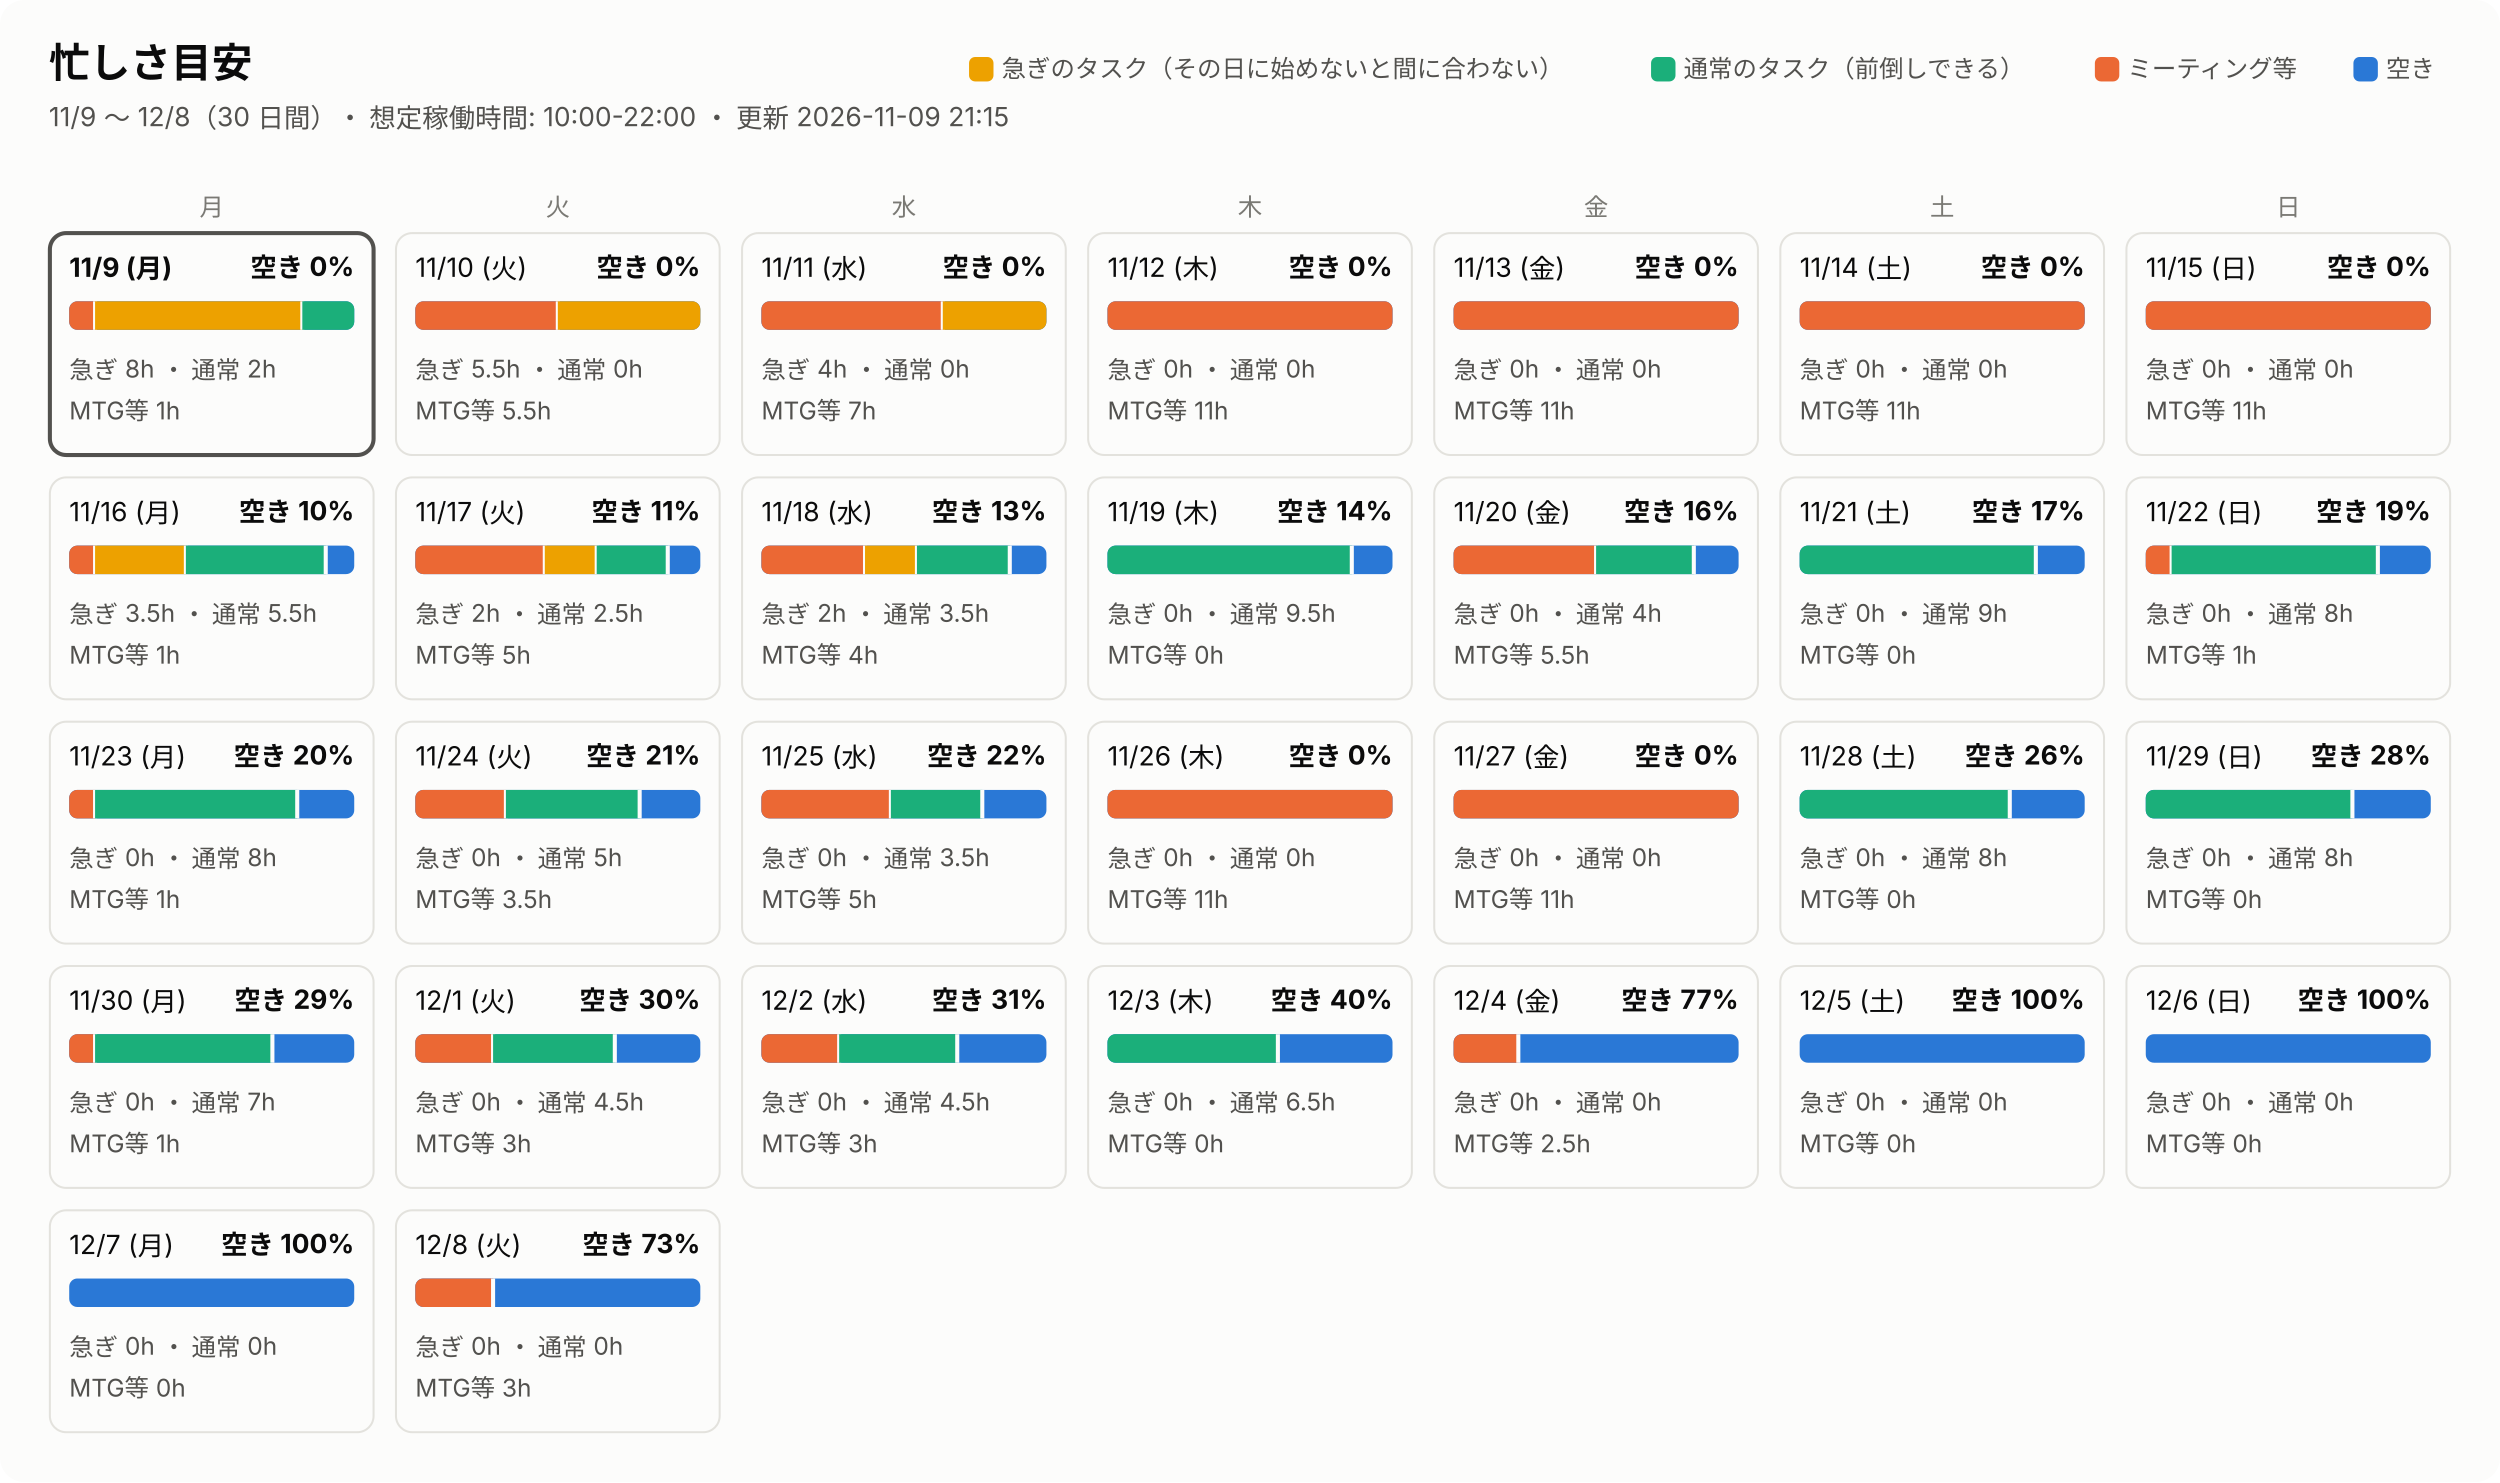
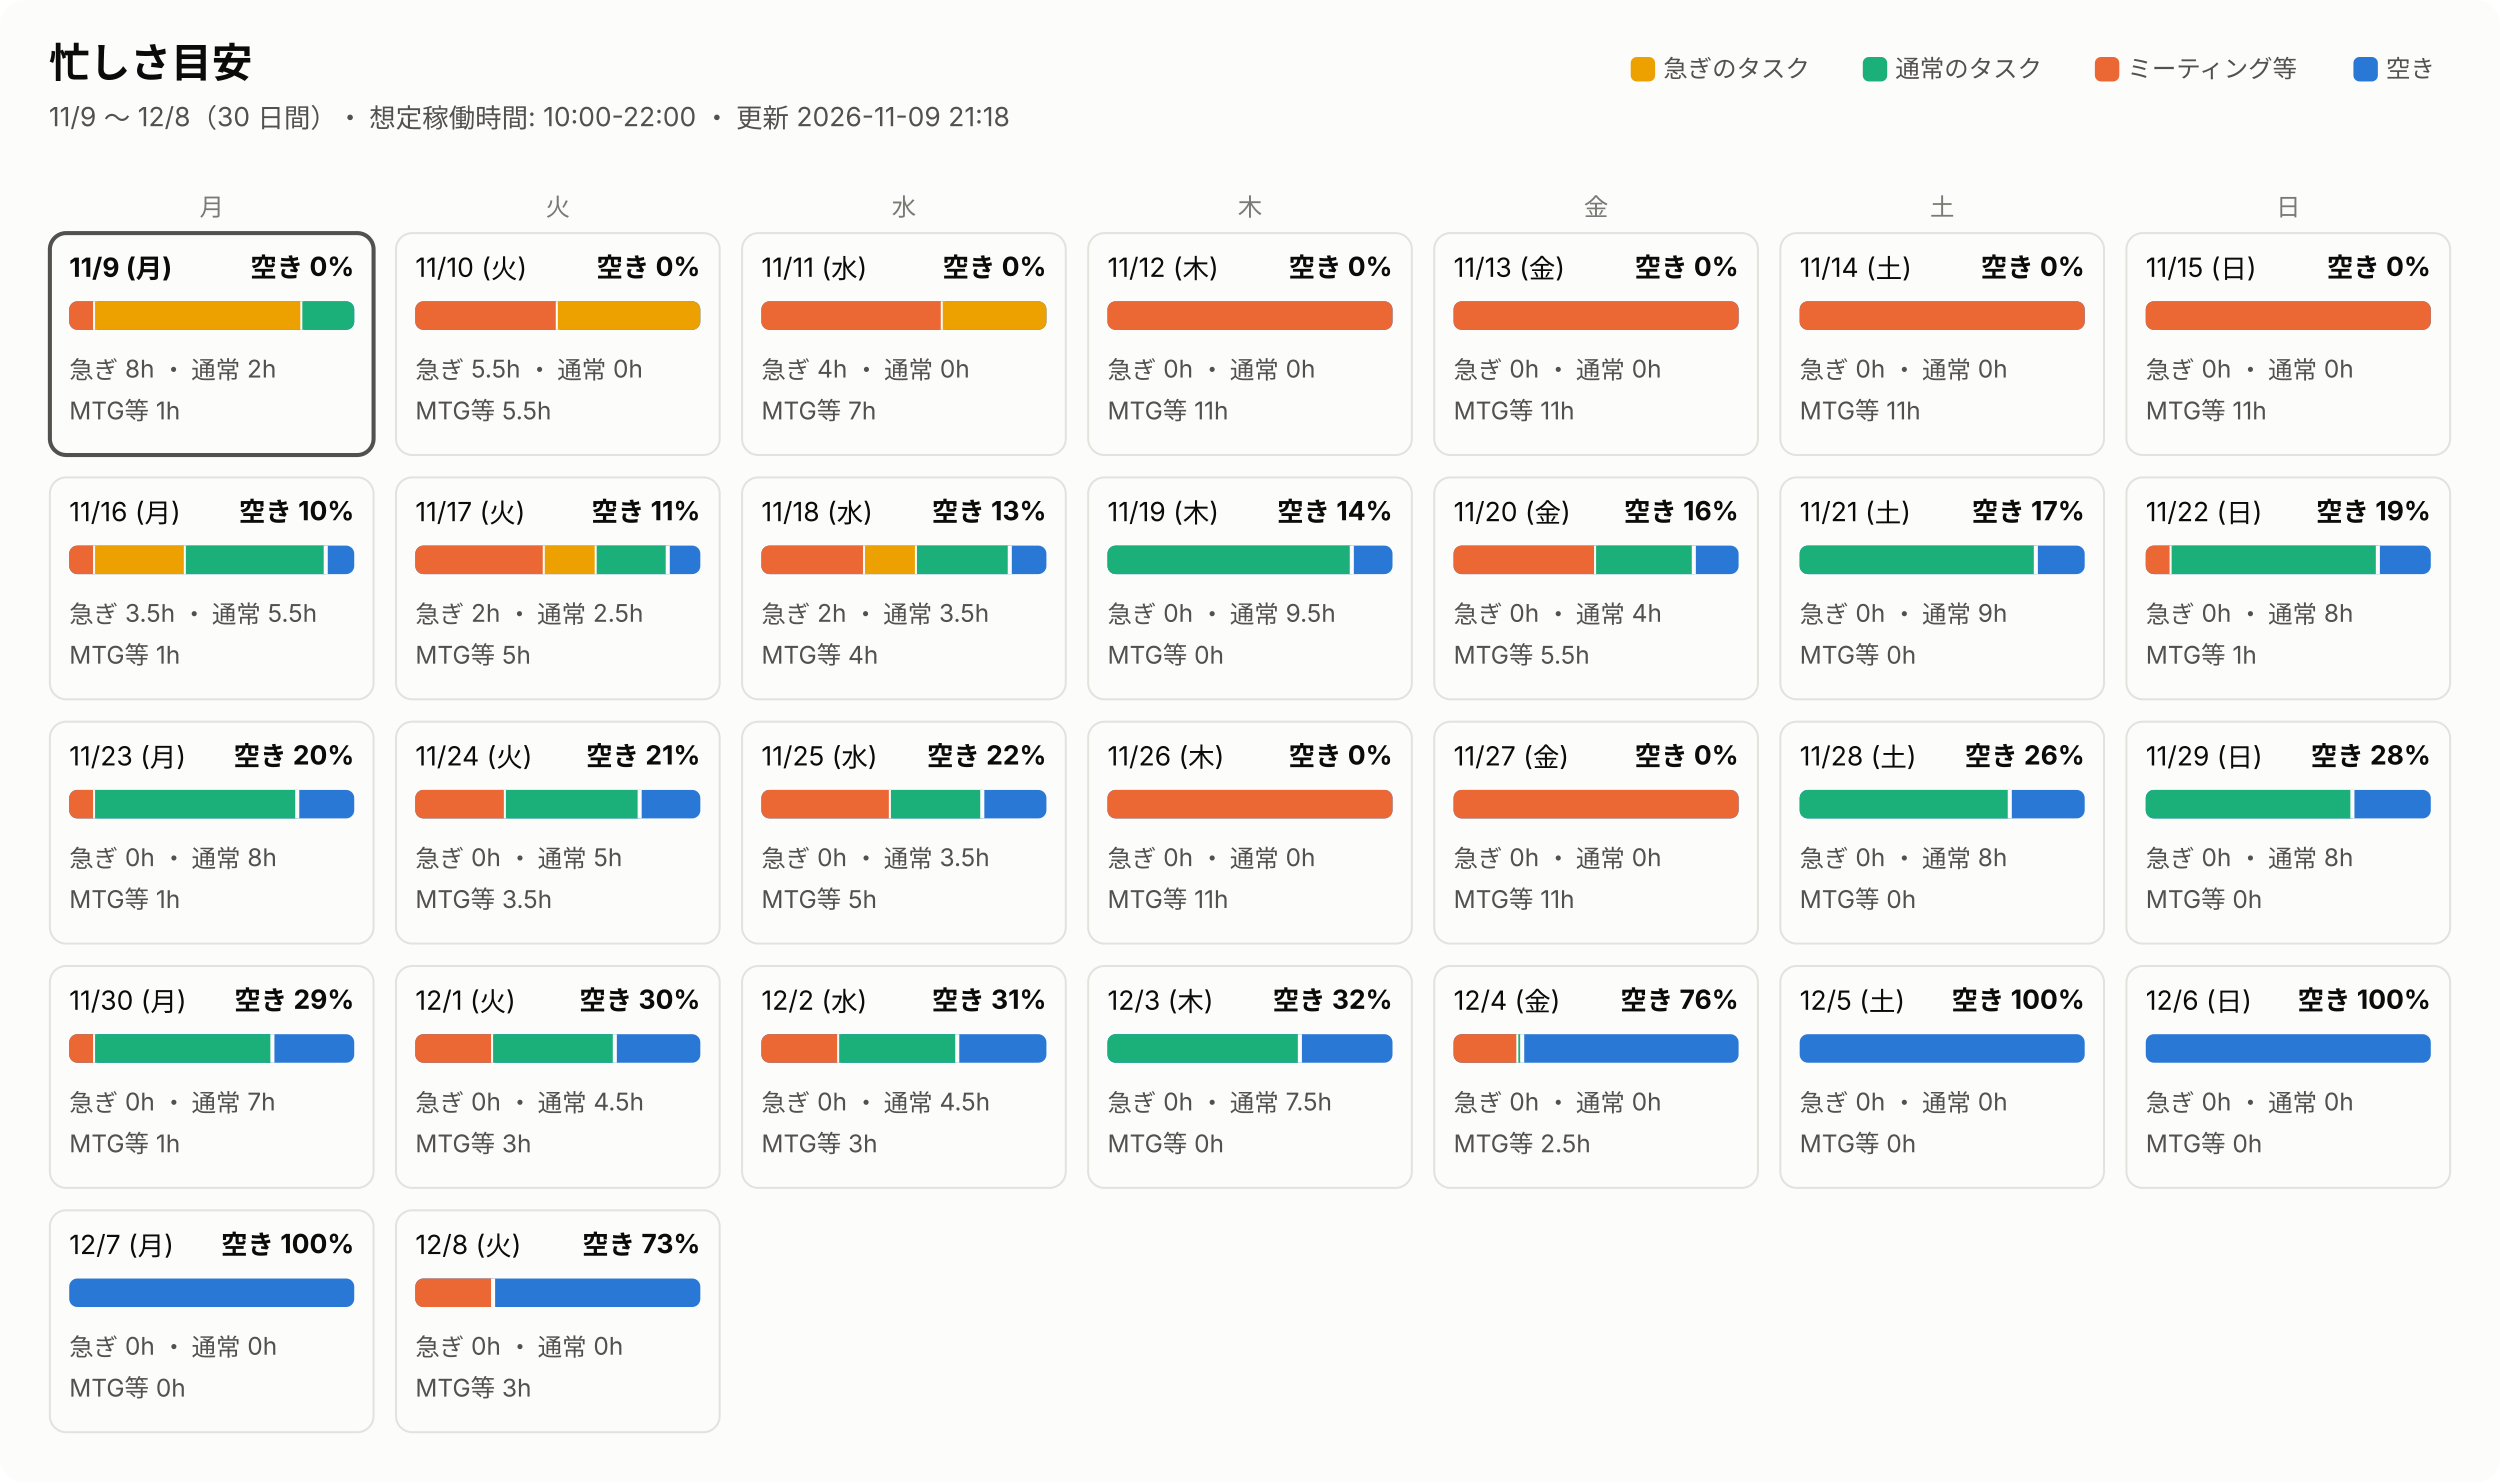
<svg xmlns="http://www.w3.org/2000/svg" viewBox="0 0 1228 728" width="1228" height="728" role="img" aria-label="忙しさ目安" class="viz">
  <style>
    .viz { color-scheme: light dark; }
    .surface { fill: #fcfcfb; }
    .text-1 { fill: #0b0b0b; }
    .text-2 { fill: #52514e; }
    .text-3 { fill: #7a7974; }
    .tasks { fill: #eda100; }
    .flex { fill: #1baf7a; }
    .meetings { fill: #eb6834; }
    .free { fill: #2a78d6; }
    .cell { fill: none; stroke: #e3e2dd; }
    .cell-today { fill: none; stroke: #52514e; }
    .gap { stroke: #fcfcfb; }
    .capmark { stroke: #0b0b0b; }
    .overflow { fill: #d03b3b; }
    text { font-family: -apple-system, BlinkMacSystemFont, "Segoe UI", "Hiragino Sans",
           "Noto Sans JP", "Yu Gothic UI", Meiryo, sans-serif; }
    @media (prefers-color-scheme: dark) {
      .surface { fill: #1a1a19; }
      .text-1 { fill: #f0efec; }
      .text-2 { fill: #c3c2b7; }
      .text-3 { fill: #8f8e87; }
      .tasks { fill: #c98500; }
      .flex { fill: #199e70; }
      .meetings { fill: #d95926; }
      .free { fill: #3987e5; }
      .cell { stroke: #333331; }
      .cell-today { stroke: #c3c2b7; }
      .gap { stroke: #1a1a19; }
      .capmark { stroke: #f0efec; }
      .overflow { fill: #e66767; }
    }
</style>
  <rect class="surface" x="0" y="0" width="1228" height="728" rx="12" />
  <text class="text-1" x="24" y="38" font-size="20" font-weight="700">忙しさ目安</text>
-   <text class="text-2" x="24" y="62" font-size="13">11/9 〜 12/8（30 日間）・ 想定稼働時間: 10:00-22:00 ・ 更新 2026-11-09 21:15</text>
-   <rect class="tasks" x="476" y="28" width="12" height="12" rx="3" />
-   <text class="text-2" x="492" y="38" font-size="12">急ぎのタスク（その日に始めないと間に合わない）</text>
-   <rect class="flex" x="811" y="28" width="12" height="12" rx="3" />
-   <text class="text-2" x="827" y="38" font-size="12">通常のタスク（前倒しできる）</text>
+   <text class="text-2" x="24" y="62" font-size="13">11/9 〜 12/8（30 日間）・ 想定稼働時間: 10:00-22:00 ・ 更新 2026-11-09 21:18</text>
+   <rect class="tasks" x="801" y="28" width="12" height="12" rx="3" />
+   <text class="text-2" x="817" y="38" font-size="12">急ぎのタスク</text>
+   <rect class="flex" x="915" y="28" width="12" height="12" rx="3" />
+   <text class="text-2" x="931" y="38" font-size="12">通常のタスク</text>
  <rect class="meetings" x="1029" y="28" width="12" height="12" rx="3" />
  <text class="text-2" x="1045" y="38" font-size="12">ミーティング等</text>
  <rect class="free" x="1156" y="28" width="12" height="12" rx="3" />
  <text class="text-2" x="1172" y="38" font-size="12">空き</text>
  <text class="text-3" x="104.0" y="106" text-anchor="middle" font-size="12">月</text>
  <text class="text-3" x="274.0" y="106" text-anchor="middle" font-size="12">火</text>
  <text class="text-3" x="444.0" y="106" text-anchor="middle" font-size="12">水</text>
  <text class="text-3" x="614.0" y="106" text-anchor="middle" font-size="12">木</text>
  <text class="text-3" x="784.0" y="106" text-anchor="middle" font-size="12">金</text>
  <text class="text-3" x="954.0" y="106" text-anchor="middle" font-size="12">土</text>
  <text class="text-3" x="1124.0" y="106" text-anchor="middle" font-size="12">日</text>
  <g>
    <rect class="cell-today" stroke-width="2" x="24.5" y="114.5" width="159" height="109" rx="8" />
    <text class="text-1" x="34" y="136" font-size="13" font-weight="700">11/9 (月)</text>
    <text class="text-1" x="174" y="136" text-anchor="end" font-size="13" font-weight="700">空き 0%</text>
    <clipPath id="c0">
      <rect x="34.0" y="148" width="140" height="14" rx="4" />
    </clipPath>
    <g clip-path="url(#c0)">
      <rect class="free" x="34.0" y="148" width="140" height="14" />
      <rect class="meetings" x="34.0" y="148" width="12.7" height="14" />
      <line class="gap" stroke-width="2" x1="46.7" y1="148" x2="46.7" y2="162" />
      <rect class="tasks" x="46.7" y="148" width="101.8" height="14" />
      <line class="gap" stroke-width="2" x1="148.5" y1="148" x2="148.5" y2="162" />
      <rect class="flex" x="148.5" y="148" width="25.5" height="14" />
    </g>
    <text class="text-2" x="34" y="186" font-size="12">急ぎ 8h ・ 通常 2h</text>
    <text class="text-2" x="34" y="206" font-size="12">MTG等 1h</text>
  </g>
  <g>
    <rect class="cell" stroke-width="1" x="194.5" y="114.5" width="159" height="109" rx="8" />
    <text class="text-1" x="204" y="136" font-size="13">11/10 (火)</text>
    <text class="text-1" x="344" y="136" text-anchor="end" font-size="13" font-weight="700">空き 0%</text>
    <clipPath id="c1">
      <rect x="204.0" y="148" width="140" height="14" rx="4" />
    </clipPath>
    <g clip-path="url(#c1)">
      <rect class="free" x="204.0" y="148" width="140" height="14" />
      <rect class="meetings" x="204.0" y="148" width="70.0" height="14" />
      <line class="gap" stroke-width="2" x1="274.0" y1="148" x2="274.0" y2="162" />
      <rect class="tasks" x="274.0" y="148" width="70.0" height="14" />
    </g>
    <text class="text-2" x="204" y="186" font-size="12">急ぎ 5.5h ・ 通常 0h</text>
    <text class="text-2" x="204" y="206" font-size="12">MTG等 5.5h</text>
  </g>
  <g>
    <rect class="cell" stroke-width="1" x="364.5" y="114.5" width="159" height="109" rx="8" />
    <text class="text-1" x="374" y="136" font-size="13">11/11 (水)</text>
    <text class="text-1" x="514" y="136" text-anchor="end" font-size="13" font-weight="700">空き 0%</text>
    <clipPath id="c2">
      <rect x="374.0" y="148" width="140" height="14" rx="4" />
    </clipPath>
    <g clip-path="url(#c2)">
      <rect class="free" x="374.0" y="148" width="140" height="14" />
      <rect class="meetings" x="374.0" y="148" width="89.1" height="14" />
      <line class="gap" stroke-width="2" x1="463.1" y1="148" x2="463.1" y2="162" />
      <rect class="tasks" x="463.1" y="148" width="50.9" height="14" />
    </g>
    <text class="text-2" x="374" y="186" font-size="12">急ぎ 4h ・ 通常 0h</text>
    <text class="text-2" x="374" y="206" font-size="12">MTG等 7h</text>
  </g>
  <g>
    <rect class="cell" stroke-width="1" x="534.5" y="114.5" width="159" height="109" rx="8" />
    <text class="text-1" x="544" y="136" font-size="13">11/12 (木)</text>
    <text class="text-1" x="684" y="136" text-anchor="end" font-size="13" font-weight="700">空き 0%</text>
    <clipPath id="c3">
      <rect x="544.0" y="148" width="140" height="14" rx="4" />
    </clipPath>
    <g clip-path="url(#c3)">
      <rect class="free" x="544.0" y="148" width="140" height="14" />
      <rect class="meetings" x="544.0" y="148" width="140.0" height="14" />
    </g>
    <text class="text-2" x="544" y="186" font-size="12">急ぎ 0h ・ 通常 0h</text>
    <text class="text-2" x="544" y="206" font-size="12">MTG等 11h</text>
  </g>
  <g>
    <rect class="cell" stroke-width="1" x="704.5" y="114.5" width="159" height="109" rx="8" />
    <text class="text-1" x="714" y="136" font-size="13">11/13 (金)</text>
    <text class="text-1" x="854" y="136" text-anchor="end" font-size="13" font-weight="700">空き 0%</text>
    <clipPath id="c4">
      <rect x="714.0" y="148" width="140" height="14" rx="4" />
    </clipPath>
    <g clip-path="url(#c4)">
      <rect class="free" x="714.0" y="148" width="140" height="14" />
      <rect class="meetings" x="714.0" y="148" width="140.0" height="14" />
    </g>
    <text class="text-2" x="714" y="186" font-size="12">急ぎ 0h ・ 通常 0h</text>
    <text class="text-2" x="714" y="206" font-size="12">MTG等 11h</text>
  </g>
  <g>
    <rect class="cell" stroke-width="1" x="874.5" y="114.5" width="159" height="109" rx="8" />
    <text class="text-1" x="884" y="136" font-size="13">11/14 (土)</text>
    <text class="text-1" x="1024" y="136" text-anchor="end" font-size="13" font-weight="700">空き 0%</text>
    <clipPath id="c5">
      <rect x="884.0" y="148" width="140" height="14" rx="4" />
    </clipPath>
    <g clip-path="url(#c5)">
      <rect class="free" x="884.0" y="148" width="140" height="14" />
      <rect class="meetings" x="884.0" y="148" width="140.0" height="14" />
    </g>
    <text class="text-2" x="884" y="186" font-size="12">急ぎ 0h ・ 通常 0h</text>
    <text class="text-2" x="884" y="206" font-size="12">MTG等 11h</text>
  </g>
  <g>
    <rect class="cell" stroke-width="1" x="1044.5" y="114.5" width="159" height="109" rx="8" />
    <text class="text-1" x="1054" y="136" font-size="13">11/15 (日)</text>
    <text class="text-1" x="1194" y="136" text-anchor="end" font-size="13" font-weight="700">空き 0%</text>
    <clipPath id="c6">
      <rect x="1054.0" y="148" width="140" height="14" rx="4" />
    </clipPath>
    <g clip-path="url(#c6)">
      <rect class="free" x="1054.0" y="148" width="140" height="14" />
      <rect class="meetings" x="1054.0" y="148" width="140.0" height="14" />
    </g>
    <text class="text-2" x="1054" y="186" font-size="12">急ぎ 0h ・ 通常 0h</text>
    <text class="text-2" x="1054" y="206" font-size="12">MTG等 11h</text>
  </g>
  <g>
    <rect class="cell" stroke-width="1" x="24.5" y="234.5" width="159" height="109" rx="8" />
    <text class="text-1" x="34" y="256" font-size="13">11/16 (月)</text>
    <text class="text-1" x="174" y="256" text-anchor="end" font-size="13" font-weight="700">空き 10%</text>
    <clipPath id="c7">
      <rect x="34.0" y="268" width="140" height="14" rx="4" />
    </clipPath>
    <g clip-path="url(#c7)">
      <rect class="free" x="34.0" y="268" width="140" height="14" />
      <rect class="meetings" x="34.0" y="268" width="12.7" height="14" />
      <line class="gap" stroke-width="2" x1="46.7" y1="268" x2="46.7" y2="282" />
      <rect class="tasks" x="46.7" y="268" width="44.5" height="14" />
      <line class="gap" stroke-width="2" x1="91.3" y1="268" x2="91.3" y2="282" />
      <rect class="flex" x="91.3" y="268" width="68.7" height="14" />
      <line class="gap" stroke-width="2" x1="160.0" y1="268" x2="160.0" y2="282" />
    </g>
    <text class="text-2" x="34" y="306" font-size="12">急ぎ 3.5h ・ 通常 5.5h</text>
    <text class="text-2" x="34" y="326" font-size="12">MTG等 1h</text>
  </g>
  <g>
    <rect class="cell" stroke-width="1" x="194.5" y="234.5" width="159" height="109" rx="8" />
    <text class="text-1" x="204" y="256" font-size="13">11/17 (火)</text>
    <text class="text-1" x="344" y="256" text-anchor="end" font-size="13" font-weight="700">空き 11%</text>
    <clipPath id="c8">
      <rect x="204.0" y="268" width="140" height="14" rx="4" />
    </clipPath>
    <g clip-path="url(#c8)">
      <rect class="free" x="204.0" y="268" width="140" height="14" />
      <rect class="meetings" x="204.0" y="268" width="63.6" height="14" />
      <line class="gap" stroke-width="2" x1="267.6" y1="268" x2="267.6" y2="282" />
      <rect class="tasks" x="267.6" y="268" width="25.5" height="14" />
      <line class="gap" stroke-width="2" x1="293.1" y1="268" x2="293.1" y2="282" />
      <rect class="flex" x="293.1" y="268" width="34.9" height="14" />
      <line class="gap" stroke-width="2" x1="328.0" y1="268" x2="328.0" y2="282" />
    </g>
    <text class="text-2" x="204" y="306" font-size="12">急ぎ 2h ・ 通常 2.5h</text>
    <text class="text-2" x="204" y="326" font-size="12">MTG等 5h</text>
  </g>
  <g>
    <rect class="cell" stroke-width="1" x="364.5" y="234.5" width="159" height="109" rx="8" />
    <text class="text-1" x="374" y="256" font-size="13">11/18 (水)</text>
    <text class="text-1" x="514" y="256" text-anchor="end" font-size="13" font-weight="700">空き 13%</text>
    <clipPath id="c9">
      <rect x="374.0" y="268" width="140" height="14" rx="4" />
    </clipPath>
    <g clip-path="url(#c9)">
      <rect class="free" x="374.0" y="268" width="140" height="14" />
      <rect class="meetings" x="374.0" y="268" width="50.9" height="14" />
      <line class="gap" stroke-width="2" x1="424.9" y1="268" x2="424.9" y2="282" />
      <rect class="tasks" x="424.9" y="268" width="25.5" height="14" />
      <line class="gap" stroke-width="2" x1="450.4" y1="268" x2="450.4" y2="282" />
      <rect class="flex" x="450.4" y="268" width="45.6" height="14" />
      <line class="gap" stroke-width="2" x1="496.0" y1="268" x2="496.0" y2="282" />
    </g>
    <text class="text-2" x="374" y="306" font-size="12">急ぎ 2h ・ 通常 3.5h</text>
    <text class="text-2" x="374" y="326" font-size="12">MTG等 4h</text>
  </g>
  <g>
    <rect class="cell" stroke-width="1" x="534.5" y="234.5" width="159" height="109" rx="8" />
    <text class="text-1" x="544" y="256" font-size="13">11/19 (木)</text>
    <text class="text-1" x="684" y="256" text-anchor="end" font-size="13" font-weight="700">空き 14%</text>
    <clipPath id="c10">
      <rect x="544.0" y="268" width="140" height="14" rx="4" />
    </clipPath>
    <g clip-path="url(#c10)">
      <rect class="free" x="544.0" y="268" width="140" height="14" />
      <rect class="flex" x="544.0" y="268" width="120.0" height="14" />
      <line class="gap" stroke-width="2" x1="664.0" y1="268" x2="664.0" y2="282" />
    </g>
    <text class="text-2" x="544" y="306" font-size="12">急ぎ 0h ・ 通常 9.5h</text>
    <text class="text-2" x="544" y="326" font-size="12">MTG等 0h</text>
  </g>
  <g>
    <rect class="cell" stroke-width="1" x="704.5" y="234.5" width="159" height="109" rx="8" />
    <text class="text-1" x="714" y="256" font-size="13">11/20 (金)</text>
    <text class="text-1" x="854" y="256" text-anchor="end" font-size="13" font-weight="700">空き 16%</text>
    <clipPath id="c11">
      <rect x="714.0" y="268" width="140" height="14" rx="4" />
    </clipPath>
    <g clip-path="url(#c11)">
      <rect class="free" x="714.0" y="268" width="140" height="14" />
      <rect class="meetings" x="714.0" y="268" width="70.0" height="14" />
      <line class="gap" stroke-width="2" x1="784.0" y1="268" x2="784.0" y2="282" />
      <rect class="flex" x="784.0" y="268" width="48.0" height="14" />
      <line class="gap" stroke-width="2" x1="832.0" y1="268" x2="832.0" y2="282" />
    </g>
    <text class="text-2" x="714" y="306" font-size="12">急ぎ 0h ・ 通常 4h</text>
    <text class="text-2" x="714" y="326" font-size="12">MTG等 5.5h</text>
  </g>
  <g>
    <rect class="cell" stroke-width="1" x="874.5" y="234.5" width="159" height="109" rx="8" />
    <text class="text-1" x="884" y="256" font-size="13">11/21 (土)</text>
    <text class="text-1" x="1024" y="256" text-anchor="end" font-size="13" font-weight="700">空き 17%</text>
    <clipPath id="c12">
      <rect x="884.0" y="268" width="140" height="14" rx="4" />
    </clipPath>
    <g clip-path="url(#c12)">
      <rect class="free" x="884.0" y="268" width="140" height="14" />
      <rect class="flex" x="884.0" y="268" width="116.0" height="14" />
      <line class="gap" stroke-width="2" x1="1000.0" y1="268" x2="1000.0" y2="282" />
    </g>
    <text class="text-2" x="884" y="306" font-size="12">急ぎ 0h ・ 通常 9h</text>
    <text class="text-2" x="884" y="326" font-size="12">MTG等 0h</text>
  </g>
  <g>
    <rect class="cell" stroke-width="1" x="1044.5" y="234.5" width="159" height="109" rx="8" />
    <text class="text-1" x="1054" y="256" font-size="13">11/22 (日)</text>
    <text class="text-1" x="1194" y="256" text-anchor="end" font-size="13" font-weight="700">空き 19%</text>
    <clipPath id="c13">
      <rect x="1054.0" y="268" width="140" height="14" rx="4" />
    </clipPath>
    <g clip-path="url(#c13)">
      <rect class="free" x="1054.0" y="268" width="140" height="14" />
      <rect class="meetings" x="1054.0" y="268" width="12.7" height="14" />
      <line class="gap" stroke-width="2" x1="1066.7" y1="268" x2="1066.7" y2="282" />
      <rect class="flex" x="1066.7" y="268" width="101.3" height="14" />
      <line class="gap" stroke-width="2" x1="1168.0" y1="268" x2="1168.0" y2="282" />
    </g>
    <text class="text-2" x="1054" y="306" font-size="12">急ぎ 0h ・ 通常 8h</text>
    <text class="text-2" x="1054" y="326" font-size="12">MTG等 1h</text>
  </g>
  <g>
    <rect class="cell" stroke-width="1" x="24.5" y="354.5" width="159" height="109" rx="8" />
    <text class="text-1" x="34" y="376" font-size="13">11/23 (月)</text>
    <text class="text-1" x="174" y="376" text-anchor="end" font-size="13" font-weight="700">空き 20%</text>
    <clipPath id="c14">
      <rect x="34.0" y="388" width="140" height="14" rx="4" />
    </clipPath>
    <g clip-path="url(#c14)">
      <rect class="free" x="34.0" y="388" width="140" height="14" />
      <rect class="meetings" x="34.0" y="388" width="12.7" height="14" />
      <line class="gap" stroke-width="2" x1="46.7" y1="388" x2="46.7" y2="402" />
      <rect class="flex" x="46.7" y="388" width="99.3" height="14" />
      <line class="gap" stroke-width="2" x1="146.0" y1="388" x2="146.0" y2="402" />
    </g>
    <text class="text-2" x="34" y="426" font-size="12">急ぎ 0h ・ 通常 8h</text>
    <text class="text-2" x="34" y="446" font-size="12">MTG等 1h</text>
  </g>
  <g>
    <rect class="cell" stroke-width="1" x="194.5" y="354.5" width="159" height="109" rx="8" />
    <text class="text-1" x="204" y="376" font-size="13">11/24 (火)</text>
    <text class="text-1" x="344" y="376" text-anchor="end" font-size="13" font-weight="700">空き 21%</text>
    <clipPath id="c15">
      <rect x="204.0" y="388" width="140" height="14" rx="4" />
    </clipPath>
    <g clip-path="url(#c15)">
      <rect class="free" x="204.0" y="388" width="140" height="14" />
      <rect class="meetings" x="204.0" y="388" width="44.5" height="14" />
      <line class="gap" stroke-width="2" x1="248.5" y1="388" x2="248.5" y2="402" />
      <rect class="flex" x="248.5" y="388" width="65.7" height="14" />
      <line class="gap" stroke-width="2" x1="314.2" y1="388" x2="314.2" y2="402" />
    </g>
    <text class="text-2" x="204" y="426" font-size="12">急ぎ 0h ・ 通常 5h</text>
    <text class="text-2" x="204" y="446" font-size="12">MTG等 3.5h</text>
  </g>
  <g>
    <rect class="cell" stroke-width="1" x="364.5" y="354.5" width="159" height="109" rx="8" />
    <text class="text-1" x="374" y="376" font-size="13">11/25 (水)</text>
    <text class="text-1" x="514" y="376" text-anchor="end" font-size="13" font-weight="700">空き 22%</text>
    <clipPath id="c16">
      <rect x="374.0" y="388" width="140" height="14" rx="4" />
    </clipPath>
    <g clip-path="url(#c16)">
      <rect class="free" x="374.0" y="388" width="140" height="14" />
      <rect class="meetings" x="374.0" y="388" width="63.6" height="14" />
      <line class="gap" stroke-width="2" x1="437.6" y1="388" x2="437.6" y2="402" />
      <rect class="flex" x="437.6" y="388" width="44.9" height="14" />
      <line class="gap" stroke-width="2" x1="482.5" y1="388" x2="482.5" y2="402" />
    </g>
    <text class="text-2" x="374" y="426" font-size="12">急ぎ 0h ・ 通常 3.5h</text>
    <text class="text-2" x="374" y="446" font-size="12">MTG等 5h</text>
  </g>
  <g>
    <rect class="cell" stroke-width="1" x="534.5" y="354.5" width="159" height="109" rx="8" />
    <text class="text-1" x="544" y="376" font-size="13">11/26 (木)</text>
    <text class="text-1" x="684" y="376" text-anchor="end" font-size="13" font-weight="700">空き 0%</text>
    <clipPath id="c17">
      <rect x="544.0" y="388" width="140" height="14" rx="4" />
    </clipPath>
    <g clip-path="url(#c17)">
      <rect class="free" x="544.0" y="388" width="140" height="14" />
      <rect class="meetings" x="544.0" y="388" width="140.0" height="14" />
    </g>
    <text class="text-2" x="544" y="426" font-size="12">急ぎ 0h ・ 通常 0h</text>
    <text class="text-2" x="544" y="446" font-size="12">MTG等 11h</text>
  </g>
  <g>
    <rect class="cell" stroke-width="1" x="704.5" y="354.5" width="159" height="109" rx="8" />
    <text class="text-1" x="714" y="376" font-size="13">11/27 (金)</text>
    <text class="text-1" x="854" y="376" text-anchor="end" font-size="13" font-weight="700">空き 0%</text>
    <clipPath id="c18">
      <rect x="714.0" y="388" width="140" height="14" rx="4" />
    </clipPath>
    <g clip-path="url(#c18)">
      <rect class="free" x="714.0" y="388" width="140" height="14" />
      <rect class="meetings" x="714.0" y="388" width="140.0" height="14" />
    </g>
    <text class="text-2" x="714" y="426" font-size="12">急ぎ 0h ・ 通常 0h</text>
    <text class="text-2" x="714" y="446" font-size="12">MTG等 11h</text>
  </g>
  <g>
    <rect class="cell" stroke-width="1" x="874.5" y="354.5" width="159" height="109" rx="8" />
    <text class="text-1" x="884" y="376" font-size="13">11/28 (土)</text>
    <text class="text-1" x="1024" y="376" text-anchor="end" font-size="13" font-weight="700">空き 26%</text>
    <clipPath id="c19">
      <rect x="884.0" y="388" width="140" height="14" rx="4" />
    </clipPath>
    <g clip-path="url(#c19)">
      <rect class="free" x="884.0" y="388" width="140" height="14" />
      <rect class="flex" x="884.0" y="388" width="103.3" height="14" />
      <line class="gap" stroke-width="2" x1="987.2" y1="388" x2="987.2" y2="402" />
    </g>
    <text class="text-2" x="884" y="426" font-size="12">急ぎ 0h ・ 通常 8h</text>
    <text class="text-2" x="884" y="446" font-size="12">MTG等 0h</text>
  </g>
  <g>
    <rect class="cell" stroke-width="1" x="1044.5" y="354.5" width="159" height="109" rx="8" />
    <text class="text-1" x="1054" y="376" font-size="13">11/29 (日)</text>
    <text class="text-1" x="1194" y="376" text-anchor="end" font-size="13" font-weight="700">空き 28%</text>
    <clipPath id="c20">
      <rect x="1054.0" y="388" width="140" height="14" rx="4" />
    </clipPath>
    <g clip-path="url(#c20)">
      <rect class="free" x="1054.0" y="388" width="140" height="14" />
      <rect class="flex" x="1054.0" y="388" width="101.5" height="14" />
      <line class="gap" stroke-width="2" x1="1155.5" y1="388" x2="1155.5" y2="402" />
    </g>
    <text class="text-2" x="1054" y="426" font-size="12">急ぎ 0h ・ 通常 8h</text>
    <text class="text-2" x="1054" y="446" font-size="12">MTG等 0h</text>
  </g>
  <g>
    <rect class="cell" stroke-width="1" x="24.5" y="474.5" width="159" height="109" rx="8" />
    <text class="text-1" x="34" y="496" font-size="13">11/30 (月)</text>
    <text class="text-1" x="174" y="496" text-anchor="end" font-size="13" font-weight="700">空き 29%</text>
    <clipPath id="c21">
      <rect x="34.0" y="508" width="140" height="14" rx="4" />
    </clipPath>
    <g clip-path="url(#c21)">
      <rect class="free" x="34.0" y="508" width="140" height="14" />
      <rect class="meetings" x="34.0" y="508" width="12.7" height="14" />
      <line class="gap" stroke-width="2" x1="46.7" y1="508" x2="46.7" y2="522" />
      <rect class="flex" x="46.7" y="508" width="87.0" height="14" />
      <line class="gap" stroke-width="2" x1="133.8" y1="508" x2="133.8" y2="522" />
    </g>
    <text class="text-2" x="34" y="546" font-size="12">急ぎ 0h ・ 通常 7h</text>
    <text class="text-2" x="34" y="566" font-size="12">MTG等 1h</text>
  </g>
  <g>
    <rect class="cell" stroke-width="1" x="194.5" y="474.5" width="159" height="109" rx="8" />
    <text class="text-1" x="204" y="496" font-size="13">12/1 (火)</text>
    <text class="text-1" x="344" y="496" text-anchor="end" font-size="13" font-weight="700">空き 30%</text>
    <clipPath id="c22">
      <rect x="204.0" y="508" width="140" height="14" rx="4" />
    </clipPath>
    <g clip-path="url(#c22)">
      <rect class="free" x="204.0" y="508" width="140" height="14" />
      <rect class="meetings" x="204.0" y="508" width="38.2" height="14" />
      <line class="gap" stroke-width="2" x1="242.2" y1="508" x2="242.2" y2="522" />
      <rect class="flex" x="242.2" y="508" width="59.8" height="14" />
      <line class="gap" stroke-width="2" x1="302.0" y1="508" x2="302.0" y2="522" />
    </g>
    <text class="text-2" x="204" y="546" font-size="12">急ぎ 0h ・ 通常 4.5h</text>
    <text class="text-2" x="204" y="566" font-size="12">MTG等 3h</text>
  </g>
  <g>
    <rect class="cell" stroke-width="1" x="364.5" y="474.5" width="159" height="109" rx="8" />
    <text class="text-1" x="374" y="496" font-size="13">12/2 (水)</text>
    <text class="text-1" x="514" y="496" text-anchor="end" font-size="13" font-weight="700">空き 31%</text>
    <clipPath id="c23">
      <rect x="374.0" y="508" width="140" height="14" rx="4" />
    </clipPath>
    <g clip-path="url(#c23)">
      <rect class="free" x="374.0" y="508" width="140" height="14" />
      <rect class="meetings" x="374.0" y="508" width="38.2" height="14" />
      <line class="gap" stroke-width="2" x1="412.2" y1="508" x2="412.2" y2="522" />
      <rect class="flex" x="412.2" y="508" width="58.1" height="14" />
      <line class="gap" stroke-width="2" x1="470.2" y1="508" x2="470.2" y2="522" />
    </g>
    <text class="text-2" x="374" y="546" font-size="12">急ぎ 0h ・ 通常 4.5h</text>
    <text class="text-2" x="374" y="566" font-size="12">MTG等 3h</text>
  </g>
  <g>
    <rect class="cell" stroke-width="1" x="534.5" y="474.5" width="159" height="109" rx="8" />
    <text class="text-1" x="544" y="496" font-size="13">12/3 (木)</text>
-     <text class="text-1" x="684" y="496" text-anchor="end" font-size="13" font-weight="700">空き 40%</text>
+     <text class="text-1" x="684" y="496" text-anchor="end" font-size="13" font-weight="700">空き 32%</text>
    <clipPath id="c24">
      <rect x="544.0" y="508" width="140" height="14" rx="4" />
    </clipPath>
    <g clip-path="url(#c24)">
      <rect class="free" x="544.0" y="508" width="140" height="14" />
-       <rect class="flex" x="544.0" y="508" width="83.7" height="14" />
-       <line class="gap" stroke-width="2" x1="627.7" y1="508" x2="627.7" y2="522" />
-     </g>
-     <text class="text-2" x="544" y="546" font-size="12">急ぎ 0h ・ 通常 6.5h</text>
+       <rect class="flex" x="544.0" y="508" width="94.5" height="14" />
+       <line class="gap" stroke-width="2" x1="638.5" y1="508" x2="638.5" y2="522" />
+     </g>
+     <text class="text-2" x="544" y="546" font-size="12">急ぎ 0h ・ 通常 7.5h</text>
    <text class="text-2" x="544" y="566" font-size="12">MTG等 0h</text>
  </g>
  <g>
    <rect class="cell" stroke-width="1" x="704.5" y="474.5" width="159" height="109" rx="8" />
    <text class="text-1" x="714" y="496" font-size="13">12/4 (金)</text>
-     <text class="text-1" x="854" y="496" text-anchor="end" font-size="13" font-weight="700">空き 77%</text>
+     <text class="text-1" x="854" y="496" text-anchor="end" font-size="13" font-weight="700">空き 76%</text>
    <clipPath id="c25">
      <rect x="714.0" y="508" width="140" height="14" rx="4" />
    </clipPath>
    <g clip-path="url(#c25)">
      <rect class="free" x="714.0" y="508" width="140" height="14" />
      <rect class="meetings" x="714.0" y="508" width="31.8" height="14" />
      <line class="gap" stroke-width="2" x1="745.8" y1="508" x2="745.8" y2="522" />
+       <rect class="flex" x="745.8" y="508" width="1.9" height="14" />
+       <line class="gap" stroke-width="2" x1="747.7" y1="508" x2="747.7" y2="522" />
    </g>
    <text class="text-2" x="714" y="546" font-size="12">急ぎ 0h ・ 通常 0h</text>
    <text class="text-2" x="714" y="566" font-size="12">MTG等 2.5h</text>
  </g>
  <g>
    <rect class="cell" stroke-width="1" x="874.5" y="474.5" width="159" height="109" rx="8" />
    <text class="text-1" x="884" y="496" font-size="13">12/5 (土)</text>
    <text class="text-1" x="1024" y="496" text-anchor="end" font-size="13" font-weight="700">空き 100%</text>
    <clipPath id="c26">
      <rect x="884.0" y="508" width="140" height="14" rx="4" />
    </clipPath>
    <g clip-path="url(#c26)">
      <rect class="free" x="884.0" y="508" width="140" height="14" />
    </g>
    <text class="text-2" x="884" y="546" font-size="12">急ぎ 0h ・ 通常 0h</text>
    <text class="text-2" x="884" y="566" font-size="12">MTG等 0h</text>
  </g>
  <g>
    <rect class="cell" stroke-width="1" x="1044.5" y="474.5" width="159" height="109" rx="8" />
    <text class="text-1" x="1054" y="496" font-size="13">12/6 (日)</text>
    <text class="text-1" x="1194" y="496" text-anchor="end" font-size="13" font-weight="700">空き 100%</text>
    <clipPath id="c27">
      <rect x="1054.0" y="508" width="140" height="14" rx="4" />
    </clipPath>
    <g clip-path="url(#c27)">
      <rect class="free" x="1054.0" y="508" width="140" height="14" />
    </g>
    <text class="text-2" x="1054" y="546" font-size="12">急ぎ 0h ・ 通常 0h</text>
    <text class="text-2" x="1054" y="566" font-size="12">MTG等 0h</text>
  </g>
  <g>
    <rect class="cell" stroke-width="1" x="24.5" y="594.5" width="159" height="109" rx="8" />
    <text class="text-1" x="34" y="616" font-size="13">12/7 (月)</text>
    <text class="text-1" x="174" y="616" text-anchor="end" font-size="13" font-weight="700">空き 100%</text>
    <clipPath id="c28">
      <rect x="34.0" y="628" width="140" height="14" rx="4" />
    </clipPath>
    <g clip-path="url(#c28)">
      <rect class="free" x="34.0" y="628" width="140" height="14" />
    </g>
    <text class="text-2" x="34" y="666" font-size="12">急ぎ 0h ・ 通常 0h</text>
    <text class="text-2" x="34" y="686" font-size="12">MTG等 0h</text>
  </g>
  <g>
    <rect class="cell" stroke-width="1" x="194.5" y="594.5" width="159" height="109" rx="8" />
    <text class="text-1" x="204" y="616" font-size="13">12/8 (火)</text>
    <text class="text-1" x="344" y="616" text-anchor="end" font-size="13" font-weight="700">空き 73%</text>
    <clipPath id="c29">
      <rect x="204.0" y="628" width="140" height="14" rx="4" />
    </clipPath>
    <g clip-path="url(#c29)">
      <rect class="free" x="204.0" y="628" width="140" height="14" />
      <rect class="meetings" x="204.0" y="628" width="38.2" height="14" />
      <line class="gap" stroke-width="2" x1="242.2" y1="628" x2="242.2" y2="642" />
    </g>
    <text class="text-2" x="204" y="666" font-size="12">急ぎ 0h ・ 通常 0h</text>
    <text class="text-2" x="204" y="686" font-size="12">MTG等 3h</text>
  </g>
</svg>
